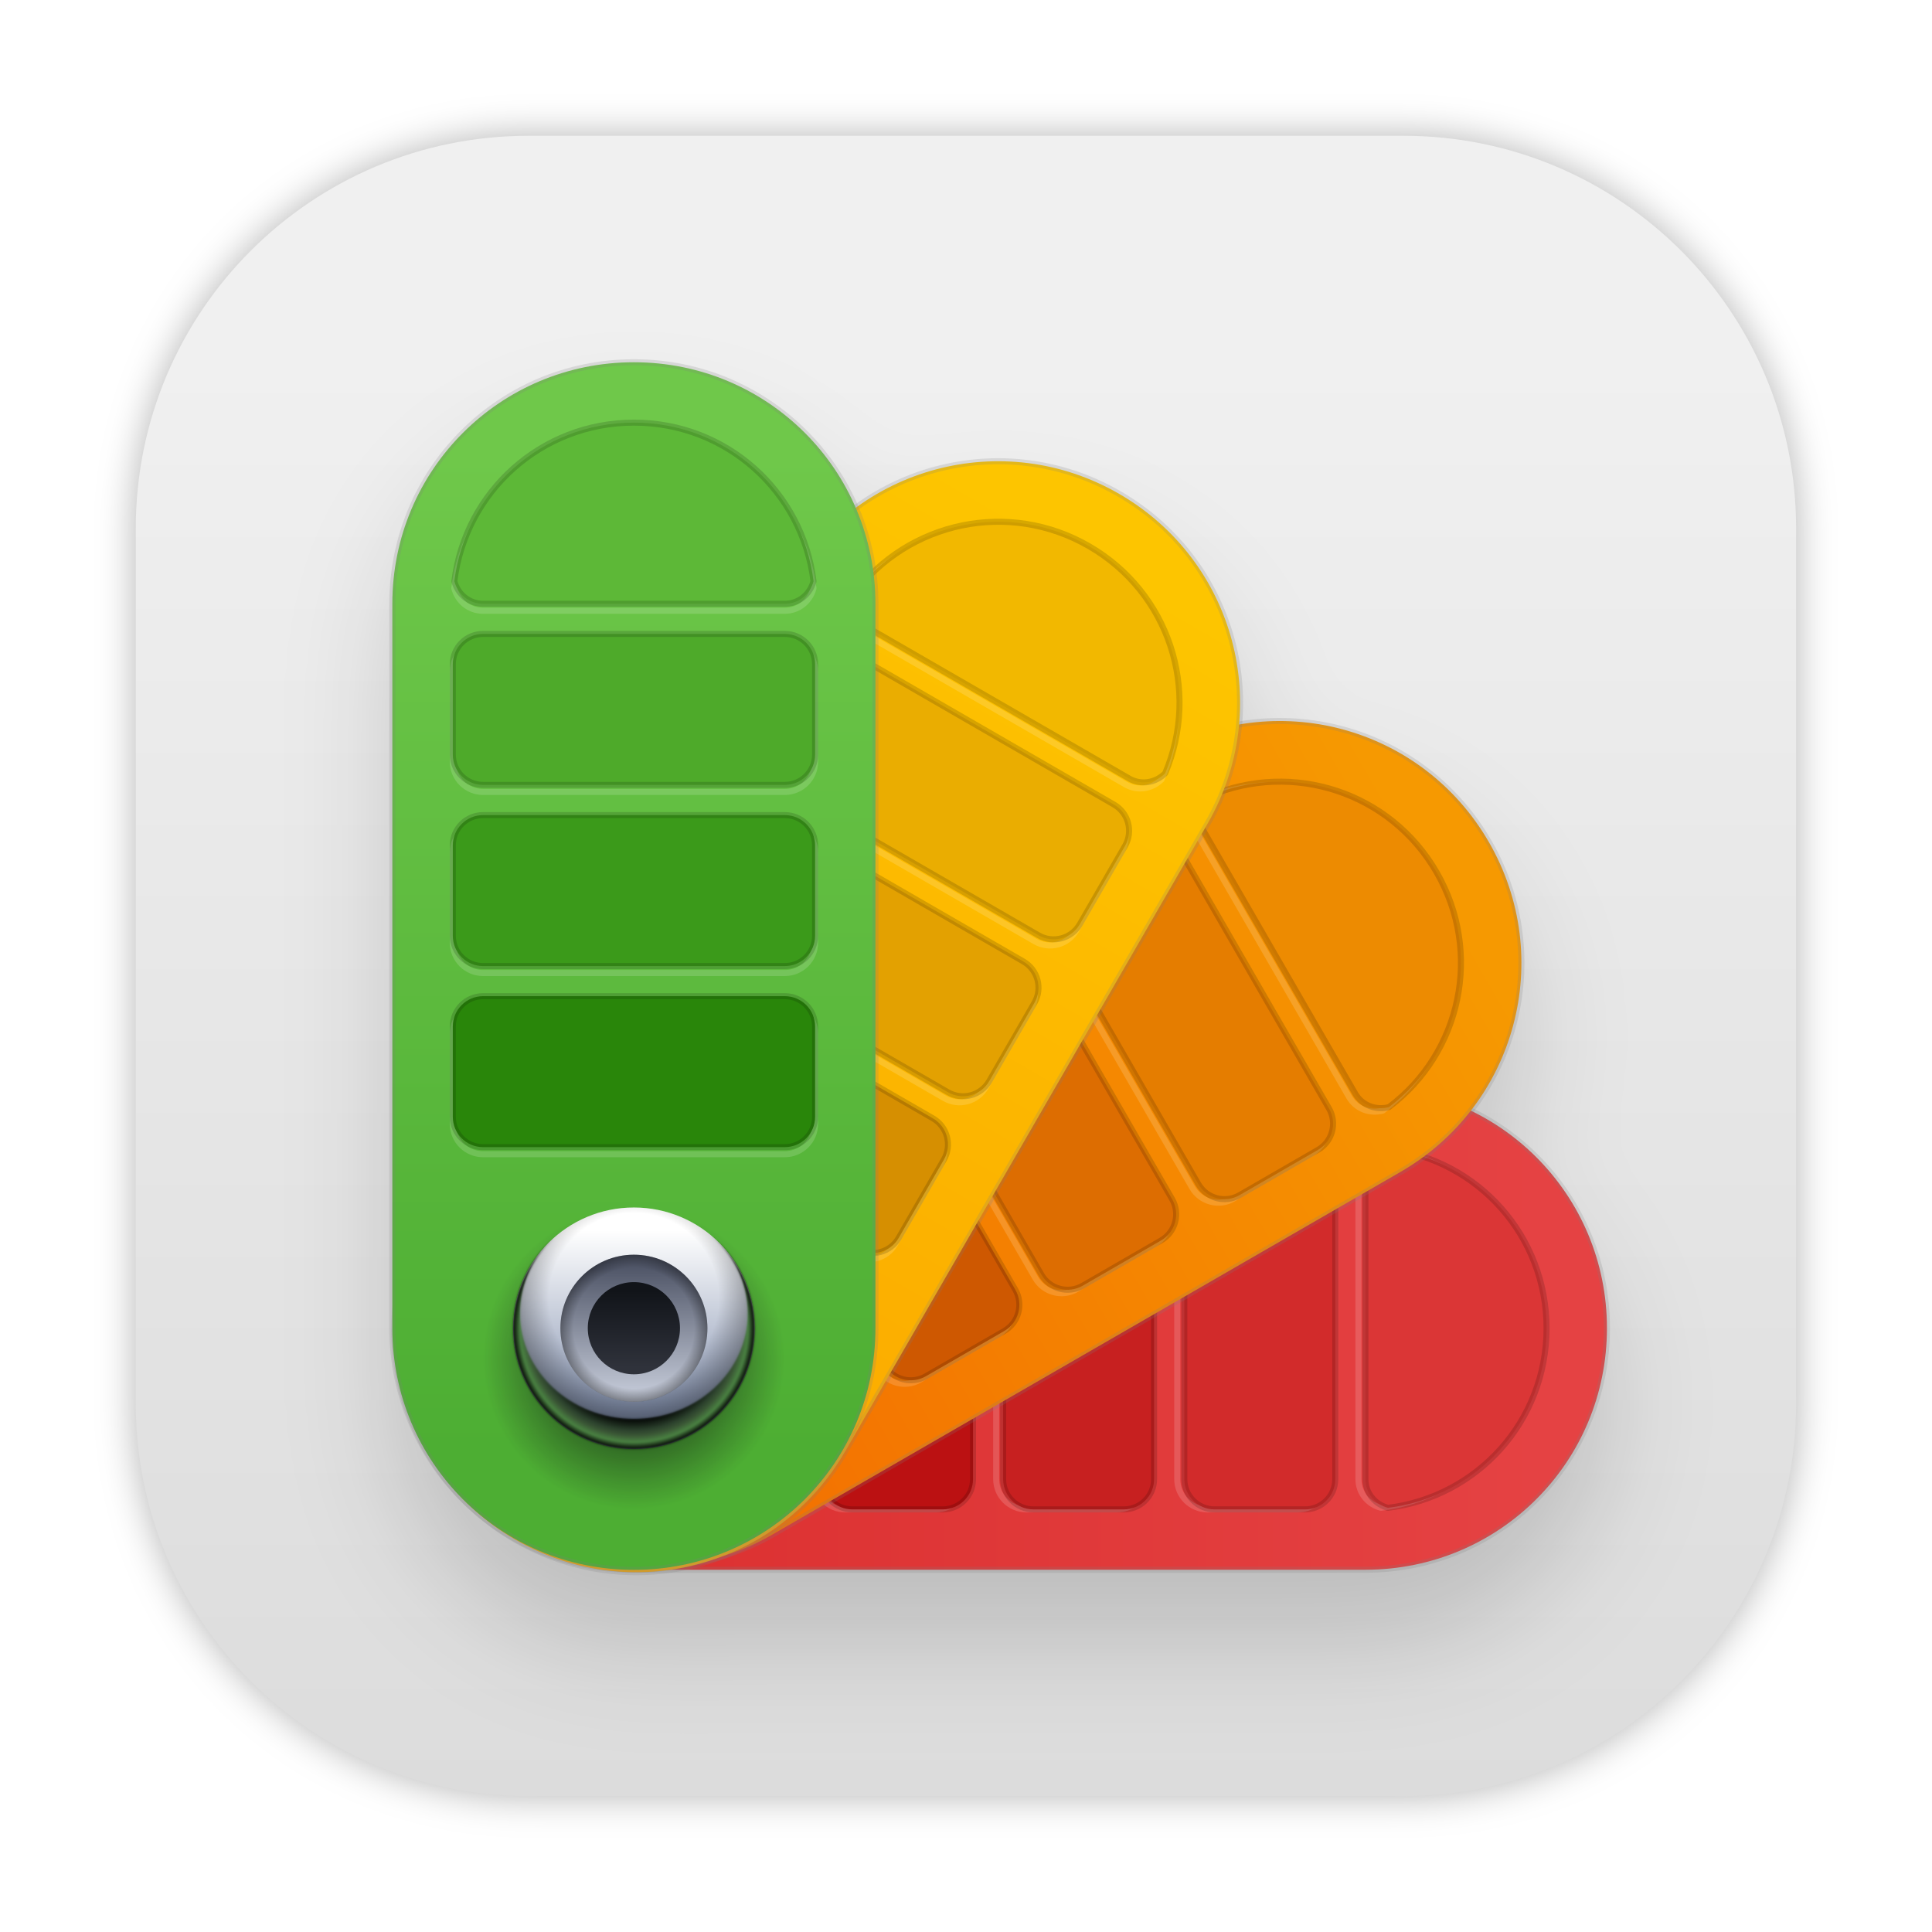
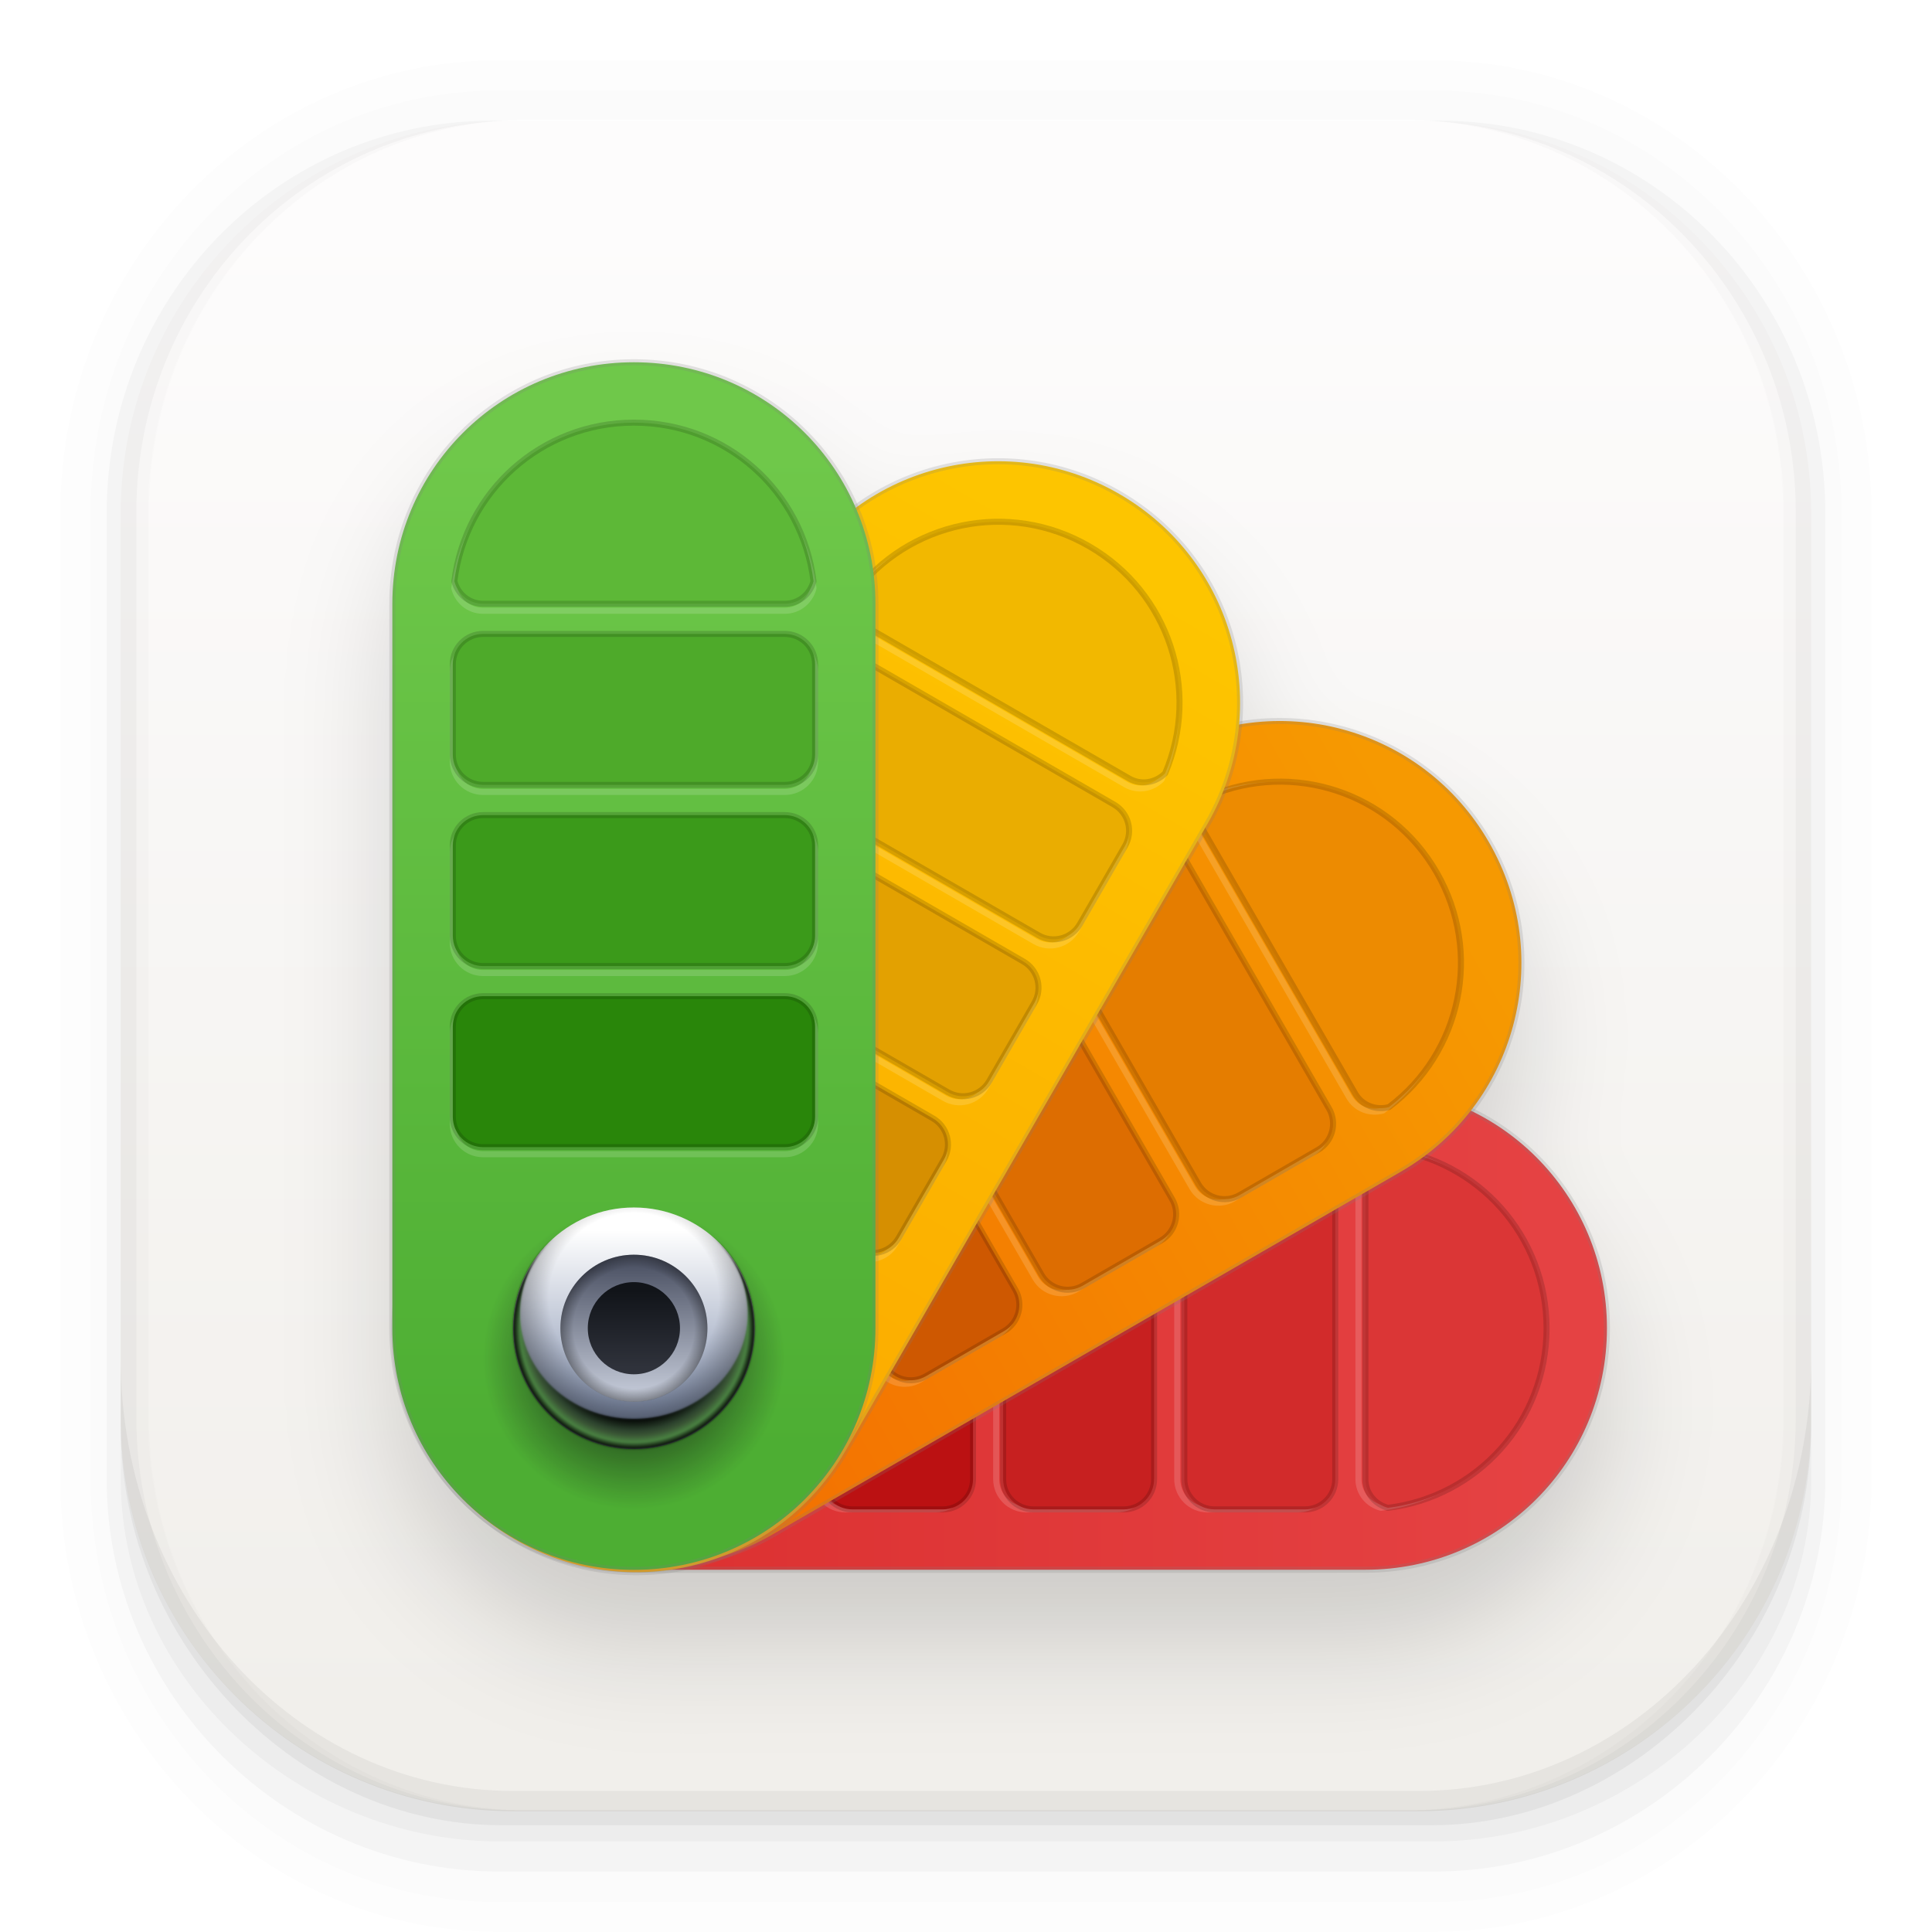
- <svg xmlns="http://www.w3.org/2000/svg" width="64" height="64" version="1.1" viewBox="0 0 16.933 16.933" id="svg210">
-   <defs id="defs80">
+ <svg xmlns="http://www.w3.org/2000/svg" width="64" height="64" version="1.1" viewBox="0 0 16.933 16.933">
+   <defs>
    <linearGradient id="linearGradient862-3" x1="7.937" x2="7.937" y1="15.081" y2="1.852" gradientTransform="matrix(.99997 0 0 .99997 3.7616e-5 .0083364)" gradientUnits="userSpaceOnUse">
-       <stop stop-color="#f1efeb" offset="0" id="stop2" />
-       <stop stop-color="#fdfcfc" offset="1" id="stop4" />
+       <stop stop-color="#f1efeb" offset="0" />
+       <stop stop-color="#fdfcfc" offset="1" />
    </linearGradient>
    <linearGradient id="linearGradient921" x1="4.716" x2="4.716" y1="12.46" y2="10.806" gradientTransform="translate(.031579 -.025181)" gradientUnits="userSpaceOnUse">
-       <stop stop-color="#8290ae" offset="0" id="stop7" />
-       <stop stop-color="#fff" offset="1" id="stop9" />
+       <stop stop-color="#8290ae" offset="0" />
+       <stop stop-color="#fff" offset="1" />
    </linearGradient>
    <linearGradient id="linearGradient925" x1="4.716" x2="4.716" y1="12.56" y2="10.806" gradientTransform="matrix(.60872 0 0 .60872 1.8827 4.5398)" gradientUnits="userSpaceOnUse">
-       <stop stop-color="#c0c6d4" offset="0" id="stop12" />
-       <stop stop-color="#515769" offset="1" id="stop14" />
+       <stop stop-color="#c0c6d4" offset="0" />
+       <stop stop-color="#515769" offset="1" />
    </linearGradient>
    <linearGradient id="linearGradient929" x1="4.716" x2="4.716" y1="12.56" y2="10.806" gradientTransform="matrix(.38175 0 0 .38175 2.9564 7.1877)" gradientUnits="userSpaceOnUse">
-       <stop stop-color="#2f323b" offset="0" id="stop17" />
-       <stop stop-color="#111419" offset="1" id="stop19" />
+       <stop stop-color="#2f323b" offset="0" />
+       <stop stop-color="#111419" offset="1" />
    </linearGradient>
    <radialGradient id="radialGradient981" cx="18" cy="44" r="4" gradientTransform="translate(0 -.00063009)" gradientUnits="userSpaceOnUse">
-       <stop stop-color="#8290ae" offset="0" id="stop22" />
-       <stop stop-color="#020403" offset=".75" id="stop24" />
-       <stop stop-color="#2b402c" offset=".845" id="stop26" />
-       <stop stop-color="#3a5635" offset=".889" id="stop28" />
-       <stop stop-color="#4a8242" offset=".944" id="stop30" />
-       <stop stop-color="#010201" offset="1" id="stop32" />
+       <stop stop-color="#8290ae" offset="0" />
+       <stop stop-color="#020403" offset=".75" />
+       <stop stop-color="#2b402c" offset=".845" />
+       <stop stop-color="#3a5635" offset=".889" />
+       <stop stop-color="#4a8242" offset=".944" />
+       <stop stop-color="#010201" offset="1" />
    </radialGradient>
    <filter id="filter1037" x="-.012" y="-.012" width="1.024" height="1.024" color-interpolation-filters="sRGB">
-       <feGaussianBlur stdDeviation="0.04" id="feGaussianBlur35" />
+       <feGaussianBlur stdDeviation="0.04" />
    </filter>
    <radialGradient id="radialGradient1043" cx="4.762" cy="11.377" r="1.058" gradientUnits="userSpaceOnUse">
-       <stop stop-opacity="0" offset="0" id="stop38" />
-       <stop stop-opacity="0" offset=".704" id="stop40" />
-       <stop offset="1" id="stop42" />
+       <stop stop-opacity="0" offset="0" />
+       <stop stop-opacity="0" offset=".704" />
+       <stop offset="1" />
    </radialGradient>
    <radialGradient id="radialGradient1057" cx="4.762" cy="11.641" r=".644" gradientTransform="scale(3.7796)" gradientUnits="userSpaceOnUse">
-       <stop stop-opacity="0" offset="0" id="stop45" />
-       <stop stop-opacity="0" offset=".821" id="stop47" />
-       <stop offset="1" id="stop49" />
+       <stop stop-opacity="0" offset="0" />
+       <stop stop-opacity="0" offset=".821" />
+       <stop offset="1" />
    </radialGradient>
    <radialGradient id="radialGradient1076" cx="4.762" cy="11.641" r="1.058" gradientTransform="matrix(1.25 0 0 1.25 -1.1906 -2.6458)" gradientUnits="userSpaceOnUse">
-       <stop offset="0" id="stop52" />
-       <stop stop-color="#111419" stop-opacity="0" offset="1" id="stop54" />
+       <stop offset="0" />
+       <stop stop-color="#111419" stop-opacity="0" offset="1" />
    </radialGradient>
    <linearGradient id="linearGradient1226" x1="4.762" x2="4.762" y1="12.725" y2="3.969" gradientUnits="userSpaceOnUse">
-       <stop stop-color="#4dae33" offset="0" id="stop57" />
-       <stop stop-color="#6fc84a" offset="1" id="stop59" />
+       <stop stop-color="#4dae33" offset="0" />
+       <stop stop-color="#6fc84a" offset="1" />
    </linearGradient>
    <linearGradient id="linearGradient1234" x1="4.762" x2="4.762" y1="12.171" y2="3.704" gradientUnits="userSpaceOnUse">
-       <stop stop-color="#fcaa00" offset="0" id="stop62" />
-       <stop stop-color="#fdc500" offset="1" id="stop64" />
+       <stop stop-color="#fcaa00" offset="0" />
+       <stop stop-color="#fdc500" offset="1" />
    </linearGradient>
    <linearGradient id="linearGradient1242" x1="4.762" x2="4.762" y1="12.435" y2="3.704" gradientUnits="userSpaceOnUse">
-       <stop stop-color="#f36d01" offset="0" id="stop67" />
-       <stop stop-color="#f69901" offset="1" id="stop69" />
+       <stop stop-color="#f36d01" offset="0" />
+       <stop stop-color="#f69901" offset="1" />
    </linearGradient>
    <linearGradient id="linearGradient1250" x1="4.762" x2="4.762" y1="12.435" y2="3.704" gradientTransform="rotate(90,5.19,12.069)" gradientUnits="userSpaceOnUse">
-       <stop stop-color="#db2f2f" offset="0" id="stop72" />
-       <stop stop-color="#e54243" offset="1" id="stop74" />
+       <stop stop-color="#db2f2f" offset="0" />
+       <stop stop-color="#e54243" offset="1" />
    </linearGradient>
    <filter id="filter1275" x="-.108" y="-.108" width="1.216" height="1.216" color-interpolation-filters="sRGB">
-       <feGaussianBlur stdDeviation="0.478" id="feGaussianBlur77" />
-     </filter>
-     <filter id="filter883" x="-.06" y="-.06" width="1.12" height="1.12" color-interpolation-filters="sRGB">
-       <feGaussianBlur stdDeviation="0.212" id="feGaussianBlur1041" />
-     </filter>
-     <linearGradient id="linearGradient1448" x1="3.969" x2="3.969" y1="16.404" y2="2.646" gradientTransform="matrix(0.9166574,0,0,0.9166574,0.705418,0.7054183)" gradientUnits="userSpaceOnUse">
-       <stop stop-color="#dcdcdc" offset="0" id="stop1044" />
-       <stop stop-color="#f0f0f0" offset="1" id="stop1046" />
-     </linearGradient>
-     <filter id="filter861" x="-.027" y="-.027" width="1.054" height="1.054" color-interpolation-filters="sRGB">
-       <feGaussianBlur stdDeviation="0.164" id="feGaussianBlur1049" />
+       <feGaussianBlur stdDeviation="0.478" />
    </filter>
  </defs>
-   <rect x="1.19" y="1.19" width="14.552" height="14.552" ry="3.44" filter="url(#filter861)" opacity="0.3" stroke-opacity="0.953" stroke-width="0.083" id="rect1054" />
-   <rect x="1.19" y="1.19" width="14.552" height="14.552" ry="3.44" fill="url(#linearGradient1448)" stroke-opacity="0.953" stroke-width="0.083" id="rect1056" style="fill:url(#linearGradient1448)" />
-   <path transform="rotate(90 4.9631 12.296)" d="m-3.509 11.696c0 1.173 0.944 2.117 2.117 2.117h6.35c0.559 0 1.064-0.216 1.442-0.567 0.007-0.006 0.014-0.012 0.021-0.019 0.033-0.031 0.063-0.064 0.094-0.097 0.023-0.024 0.046-0.048 0.067-0.073 0.01-0.012 0.019-0.024 0.028-0.036 0.073-0.089 0.141-0.183 0.2-0.285 0.244-0.422 0.324-0.891 0.265-1.338v-6.113c0-1.173-0.944-2.117-2.117-2.117-0.842 0-1.563 0.488-1.905 1.196-0.659-0.513-1.586-0.605-2.356-0.161-0.792 0.457-1.174 1.342-1.027 2.192-0.796-0.073-1.598 0.309-2.025 1.049-0.434 0.752-0.357 1.653 0.124 2.308-0.753 0.324-1.277 1.07-1.277 1.944z" filter="url(#filter1275)" opacity=".15" id="path96" />
-   <g stroke-linecap="round" stroke-linejoin="round" id="g208">
-     <path d="m14.084 11.641c0 1.173-0.944 2.117-2.117 2.117h-6.35c-1.173 0-2.117-0.944-2.117-2.117s0.944-2.117 2.117-2.117h6.35c1.173 0 2.117 0.944 2.117 2.117z" fill="url(#linearGradient1250)" stroke="#7f7f7f" stroke-opacity=".2" stroke-width=".053" id="path98" />
-     <g transform="rotate(90,5.19,12.069)" stroke-opacity=".15" id="g118">
-       <g stroke-width=".053" id="g114">
-         <rect x="3.175" y="8.793" width="3.175" height="1.323" rx=".265" ry=".265" fill="none" stroke="#fdfdfd" id="rect100" />
-         <rect x="3.175" y="7.205" width="3.175" height="1.323" rx=".265" ry=".265" fill="none" stroke="#fdfdfd" id="rect102" />
-         <rect x="3.175" y="8.731" width="3.175" height="1.323" rx=".265" ry=".265" fill="#bb1112" stroke="#000" id="rect104" />
-         <rect x="3.175" y="5.618" width="3.175" height="1.323" rx=".265" ry=".265" fill="none" stroke="#fdfdfd" id="rect106" />
-         <rect x="3.175" y="7.144" width="3.175" height="1.323" rx=".265" ry=".265" fill="#c72020" stroke="#000" id="rect108" />
-         <path d="m4.762 3.766c-0.812 0-1.477 0.605-1.574 1.39 0.03 0.113 0.128 0.197 0.251 0.197h2.646c0.123 0 0.221-0.084 0.251-0.197-0.097-0.785-0.762-1.39-1.574-1.39z" fill="none" stroke="#fdfdfd" id="path110" />
-         <rect x="3.175" y="5.556" width="3.175" height="1.323" rx=".265" ry=".265" fill="#d22b2b" stroke="#000" id="rect112" />
+   <rect x="1.058" y="1.058" width="14.816" height="14.816" rx="3.44" ry="3.44" fill="url(#linearGradient862-3)" stroke-width="1" />
+   <g shape-rendering="auto">
+     <path d="m4.369 0.529c-2.114 0-3.84 1.784-3.84 3.968v8.467c0 2.185 1.726 3.968 3.84 3.968h8.194c2.114 0 3.84-1.784 3.84-3.968v-8.467c0-2.185-1.726-3.968-3.84-3.968zm0.257 0.521h7.681c1.844 0 3.329 1.534 3.329 3.44v7.937c0 1.906-1.485 3.44-3.329 3.44h-7.681c-1.844 0-3.329-1.534-3.329-3.44v-7.937c0-1.906 1.485-3.44 3.329-3.44z" color="#000000" color-rendering="auto" dominant-baseline="auto" image-rendering="auto" opacity=".01" solid-color="#000000" stop-color="#000000" style="font-feature-settings:normal;font-variant-alternates:normal;font-variant-caps:normal;font-variant-east-asian:normal;font-variant-ligatures:normal;font-variant-numeric:normal;font-variant-position:normal;font-variation-settings:normal;inline-size:0;isolation:auto;mix-blend-mode:normal;shape-margin:0;shape-padding:0;text-decoration-color:#000000;text-decoration-line:none;text-decoration-style:solid;text-indent:0;text-orientation:mixed;text-transform:none;white-space:normal" />
+     <path d="m4.359 0.794c-1.967 0-3.564 1.653-3.564 3.688v8.5c0 2.035 1.597 3.688 3.564 3.688h8.216c1.967 0 3.564-1.653 3.564-3.688v-8.5c0-2.035-1.598-3.688-3.564-3.688zm0.272 0.256h7.672c1.842 0 3.325 1.534 3.325 3.44v7.937c0 1.906-1.483 3.44-3.325 3.44h-7.672c-1.842 0-3.325-1.534-3.325-3.44v-7.937c0-1.906 1.483-3.44 3.325-3.44z" color="#000000" color-rendering="auto" dominant-baseline="auto" image-rendering="auto" opacity=".01" solid-color="#000000" stop-color="#000000" style="font-feature-settings:normal;font-variant-alternates:normal;font-variant-caps:normal;font-variant-east-asian:normal;font-variant-ligatures:normal;font-variant-numeric:normal;font-variant-position:normal;font-variation-settings:normal;inline-size:0;isolation:auto;mix-blend-mode:normal;shape-margin:0;shape-padding:0;text-decoration-color:#000000;text-decoration-line:none;text-decoration-style:solid;text-indent:0;text-orientation:mixed;text-transform:none;white-space:normal" />
+     <path d="m4.31 1.058c-1.866 0-3.375 1.538-3.375 3.439v8.467c0 1.901 1.57 3.439 3.436 3.439h8.2c1.866 0 3.427-1.538 3.427-3.439v-8.467c0-1.901-1.51-3.439-3.376-3.439h-0.097c1.794 0.087 3.214 1.582 3.214 3.432v7.937c0 1.906-1.506 3.44-3.377 3.44h-7.79c-1.871 0-3.377-1.534-3.377-3.44v-7.937c0-1.85 1.42-3.345 3.214-3.432z" color="#000000" color-rendering="auto" dominant-baseline="auto" image-rendering="auto" opacity=".03" solid-color="#000000" stop-color="#000000" style="font-feature-settings:normal;font-variant-alternates:normal;font-variant-caps:normal;font-variant-east-asian:normal;font-variant-ligatures:normal;font-variant-numeric:normal;font-variant-position:normal;font-variation-settings:normal;inline-size:0;isolation:auto;mix-blend-mode:normal;shape-margin:0;shape-padding:0;text-decoration-color:#000000;text-decoration-line:none;text-decoration-style:solid;text-indent:0;text-orientation:mixed;text-transform:none;white-space:normal" />
+     <path transform="scale(.26458)" d="m4 46.969v2.031c0 6.648 5.896 12 12.544 12h30.961c6.648 0 12.495-5.352 12.495-12v-1.992c-0.021 7.185-5.81 12.963-13 12.963h-29.998c-7.203 0-13.002-5.799-13.002-13.002z" color="#000000" color-rendering="auto" dominant-baseline="auto" image-rendering="auto" opacity=".03" solid-color="#000000" stop-color="#000000" style="font-feature-settings:normal;font-variant-alternates:normal;font-variant-caps:normal;font-variant-east-asian:normal;font-variant-ligatures:normal;font-variant-numeric:normal;font-variant-position:normal;font-variation-settings:normal;inline-size:0;isolation:auto;mix-blend-mode:normal;shape-margin:0;shape-padding:0;text-decoration-color:#000000;text-decoration-line:none;text-decoration-style:solid;text-indent:0;text-orientation:mixed;text-transform:none;white-space:normal" />
+     <path d="m1.058 11.906v0.592c0 1.939 1.573 3.499 3.332 3.499h8.16c1.759 0 3.324-1.561 3.324-3.499v-0.581c-0.006 2.095-1.537 3.78-3.439 3.78h-7.937c-1.906 0-3.44-1.691-3.44-3.792z" color="#000000" color-rendering="auto" dominant-baseline="auto" image-rendering="auto" opacity=".05" solid-color="#000000" stop-color="#000000" style="font-feature-settings:normal;font-variant-alternates:normal;font-variant-caps:normal;font-variant-east-asian:normal;font-variant-ligatures:normal;font-variant-numeric:normal;font-variant-position:normal;font-variation-settings:normal;inline-size:0;isolation:auto;mix-blend-mode:normal;shape-margin:0;shape-padding:0;text-decoration-color:#000000;text-decoration-line:none;text-decoration-style:solid;text-indent:0;text-orientation:mixed;text-transform:none;white-space:normal" />
+   </g>
+   <path transform="rotate(90 4.9631 12.296)" d="m-3.509 11.696c0 1.173 0.944 2.117 2.117 2.117h6.35c0.559 0 1.064-0.216 1.442-0.567 0.007-0.006 0.014-0.012 0.021-0.019 0.033-0.031 0.063-0.064 0.094-0.097 0.023-0.024 0.046-0.048 0.067-0.073 0.01-0.012 0.019-0.024 0.028-0.036 0.073-0.089 0.141-0.183 0.2-0.285 0.244-0.422 0.324-0.891 0.265-1.338v-6.113c0-1.173-0.944-2.117-2.117-2.117-0.842 0-1.563 0.488-1.905 1.196-0.659-0.513-1.586-0.605-2.356-0.161-0.792 0.457-1.174 1.342-1.027 2.192-0.796-0.073-1.598 0.309-2.025 1.049-0.434 0.752-0.357 1.653 0.124 2.308-0.753 0.324-1.277 1.07-1.277 1.944z" filter="url(#filter1275)" opacity=".15" />
+   <g stroke-linecap="round" stroke-linejoin="round">
+     <path d="m14.084 11.641c0 1.173-0.944 2.117-2.117 2.117h-6.35c-1.173 0-2.117-0.944-2.117-2.117s0.944-2.117 2.117-2.117h6.35c1.173 0 2.117 0.944 2.117 2.117z" fill="url(#linearGradient1250)" stroke="#7f7f7f" stroke-opacity=".2" stroke-width=".053" />
+     <g transform="rotate(90,5.19,12.069)" stroke-opacity=".15">
+       <g stroke-width=".053">
+         <rect x="3.175" y="8.793" width="3.175" height="1.323" rx=".265" ry=".265" fill="none" stroke="#fdfdfd" />
+         <rect x="3.175" y="7.205" width="3.175" height="1.323" rx=".265" ry=".265" fill="none" stroke="#fdfdfd" />
+         <rect x="3.175" y="8.731" width="3.175" height="1.323" rx=".265" ry=".265" fill="#bb1112" stroke="#000" />
+         <rect x="3.175" y="5.618" width="3.175" height="1.323" rx=".265" ry=".265" fill="none" stroke="#fdfdfd" />
+         <rect x="3.175" y="7.144" width="3.175" height="1.323" rx=".265" ry=".265" fill="#c72020" stroke="#000" />
+         <path d="m4.762 3.766c-0.812 0-1.477 0.605-1.574 1.39 0.03 0.113 0.128 0.197 0.251 0.197h2.646c0.123 0 0.221-0.084 0.251-0.197-0.097-0.785-0.762-1.39-1.574-1.39z" fill="none" stroke="#fdfdfd" />
+         <rect x="3.175" y="5.556" width="3.175" height="1.323" rx=".265" ry=".265" fill="#d22b2b" stroke="#000" />
      </g>
-       <path transform="scale(.26458)" d="m18 14c-3.071 0-5.583 2.285-5.949 5.254 0.114 0.427 0.485 0.746 0.949 0.746h10c0.464 0 0.835-0.319 0.949-0.746-0.366-2.969-2.878-5.254-5.949-5.254z" fill="#db3636" stroke="#000" stroke-width=".2" id="path116" />
+       <path transform="scale(.26458)" d="m18 14c-3.071 0-5.583 2.285-5.949 5.254 0.114 0.427 0.485 0.746 0.949 0.746h10c0.464 0 0.835-0.319 0.949-0.746-0.366-2.969-2.878-5.254-5.949-5.254z" fill="#db3636" stroke="#000" stroke-width=".2" />
    </g>
-     <g transform="rotate(60 5.264 12.454)" id="g142">
-       <path d="m4.762 3.175c1.173 0 2.117 0.944 2.117 2.117v6.35c0 1.173-0.944 2.117-2.117 2.117s-2.117-0.944-2.117-2.117v-6.35c0-1.173 0.944-2.117 2.117-2.117z" fill="url(#linearGradient1242)" stroke="#7f7f7f" stroke-opacity=".2" stroke-width=".053" id="path120" />
-       <g stroke-opacity=".15" id="g140">
-         <g stroke-width=".053" id="g136">
-           <rect x="3.175" y="8.793" width="3.175" height="1.323" rx=".265" ry=".265" fill="none" stroke="#fdfdfd" id="rect122" />
-           <rect x="3.175" y="7.205" width="3.175" height="1.323" rx=".265" ry=".265" fill="none" stroke="#fdfdfd" id="rect124" />
-           <rect x="3.175" y="8.731" width="3.175" height="1.323" rx=".265" ry=".265" fill="#ce5801" stroke="#000" id="rect126" />
-           <rect x="3.175" y="5.618" width="3.175" height="1.323" rx=".265" ry=".265" fill="none" stroke="#fdfdfd" id="rect128" />
-           <rect x="3.175" y="7.144" width="3.175" height="1.323" rx=".265" ry=".265" fill="#dd6d01" stroke="#000" id="rect130" />
-           <path d="m4.762 3.766c-0.812 0-1.477 0.605-1.574 1.39 0.03 0.113 0.128 0.197 0.251 0.197h2.646c0.123 0 0.221-0.084 0.251-0.197-0.097-0.785-0.762-1.39-1.574-1.39z" fill="none" stroke="#fdfdfd" id="path132" />
-           <rect x="3.175" y="5.556" width="3.175" height="1.323" rx=".265" ry=".265" fill="#e57d00" stroke="#000" id="rect134" />
+     <g transform="rotate(60 5.264 12.454)">
+       <path d="m4.762 3.175c1.173 0 2.117 0.944 2.117 2.117v6.35c0 1.173-0.944 2.117-2.117 2.117s-2.117-0.944-2.117-2.117v-6.35c0-1.173 0.944-2.117 2.117-2.117z" fill="url(#linearGradient1242)" stroke="#7f7f7f" stroke-opacity=".2" stroke-width=".053" />
+       <g stroke-opacity=".15">
+         <g stroke-width=".053">
+           <rect x="3.175" y="8.793" width="3.175" height="1.323" rx=".265" ry=".265" fill="none" stroke="#fdfdfd" />
+           <rect x="3.175" y="7.205" width="3.175" height="1.323" rx=".265" ry=".265" fill="none" stroke="#fdfdfd" />
+           <rect x="3.175" y="8.731" width="3.175" height="1.323" rx=".265" ry=".265" fill="#ce5801" stroke="#000" />
+           <rect x="3.175" y="5.618" width="3.175" height="1.323" rx=".265" ry=".265" fill="none" stroke="#fdfdfd" />
+           <rect x="3.175" y="7.144" width="3.175" height="1.323" rx=".265" ry=".265" fill="#dd6d01" stroke="#000" />
+           <path d="m4.762 3.766c-0.812 0-1.477 0.605-1.574 1.39 0.03 0.113 0.128 0.197 0.251 0.197h2.646c0.123 0 0.221-0.084 0.251-0.197-0.097-0.785-0.762-1.39-1.574-1.39z" fill="none" stroke="#fdfdfd" />
+           <rect x="3.175" y="5.556" width="3.175" height="1.323" rx=".265" ry=".265" fill="#e57d00" stroke="#000" />
        </g>
-         <path transform="scale(.26458)" d="m18 14c-3.071 0-5.583 2.285-5.949 5.254 0.114 0.427 0.485 0.746 0.949 0.746h10c0.464 0 0.835-0.319 0.949-0.746-0.366-2.969-2.878-5.254-5.949-5.254z" fill="#ed8b01" stroke="#000" stroke-width=".2" id="path138" />
+         <path transform="scale(.26458)" d="m18 14c-3.071 0-5.583 2.285-5.949 5.254 0.114 0.427 0.485 0.746 0.949 0.746h10c0.464 0 0.835-0.319 0.949-0.746-0.366-2.969-2.878-5.254-5.949-5.254z" fill="#ed8b01" stroke="#000" stroke-width=".2" />
      </g>
    </g>
-     <g transform="rotate(30 5.1333 13.168)" id="g166">
-       <path d="m4.762 3.175c1.173 0 2.117 0.944 2.117 2.117v6.35c0 1.173-0.944 2.117-2.117 2.117s-2.117-0.944-2.117-2.117v-6.35c0-1.173 0.944-2.117 2.117-2.117z" fill="url(#linearGradient1234)" stroke="#7f7f7f" stroke-opacity=".2" stroke-width=".053" id="path144" />
-       <g stroke-opacity=".15" id="g164">
-         <g stroke-width=".053" id="g160">
-           <rect x="3.175" y="8.793" width="3.175" height="1.323" rx=".265" ry=".265" fill="none" stroke="#fdfdfd" id="rect146" />
-           <rect x="3.175" y="7.205" width="3.175" height="1.323" rx=".265" ry=".265" fill="none" stroke="#fdfdfd" id="rect148" />
-           <rect x="3.175" y="8.731" width="3.175" height="1.323" rx=".265" ry=".265" fill="#d68f01" stroke="#000" id="rect150" />
-           <rect x="3.175" y="5.618" width="3.175" height="1.323" rx=".265" ry=".265" fill="none" stroke="#fdfdfd" id="rect152" />
-           <rect x="3.175" y="7.144" width="3.175" height="1.323" rx=".265" ry=".265" fill="#e3a101" stroke="#000" id="rect154" />
-           <path d="m4.762 3.766c-0.812 0-1.477 0.605-1.574 1.39 0.03 0.113 0.128 0.197 0.251 0.197h2.646c0.123 0 0.221-0.084 0.251-0.197-0.097-0.785-0.762-1.39-1.574-1.39z" fill="none" stroke="#fdfdfd" id="path156" />
-           <rect x="3.175" y="5.556" width="3.175" height="1.323" rx=".265" ry=".265" fill="#eaad01" stroke="#000" id="rect158" />
+     <g transform="rotate(30 5.1333 13.168)">
+       <path d="m4.762 3.175c1.173 0 2.117 0.944 2.117 2.117v6.35c0 1.173-0.944 2.117-2.117 2.117s-2.117-0.944-2.117-2.117v-6.35c0-1.173 0.944-2.117 2.117-2.117z" fill="url(#linearGradient1234)" stroke="#7f7f7f" stroke-opacity=".2" stroke-width=".053" />
+       <g stroke-opacity=".15">
+         <g stroke-width=".053">
+           <rect x="3.175" y="8.793" width="3.175" height="1.323" rx=".265" ry=".265" fill="none" stroke="#fdfdfd" />
+           <rect x="3.175" y="7.205" width="3.175" height="1.323" rx=".265" ry=".265" fill="none" stroke="#fdfdfd" />
+           <rect x="3.175" y="8.731" width="3.175" height="1.323" rx=".265" ry=".265" fill="#d68f01" stroke="#000" />
+           <rect x="3.175" y="5.618" width="3.175" height="1.323" rx=".265" ry=".265" fill="none" stroke="#fdfdfd" />
+           <rect x="3.175" y="7.144" width="3.175" height="1.323" rx=".265" ry=".265" fill="#e3a101" stroke="#000" />
+           <path d="m4.762 3.766c-0.812 0-1.477 0.605-1.574 1.39 0.03 0.113 0.128 0.197 0.251 0.197h2.646c0.123 0 0.221-0.084 0.251-0.197-0.097-0.785-0.762-1.39-1.574-1.39z" fill="none" stroke="#fdfdfd" />
+           <rect x="3.175" y="5.556" width="3.175" height="1.323" rx=".265" ry=".265" fill="#eaad01" stroke="#000" />
        </g>
-         <path transform="scale(.26458)" d="m18 14c-3.071 0-5.583 2.285-5.949 5.254 0.114 0.427 0.485 0.746 0.949 0.746h10c0.464 0 0.835-0.319 0.949-0.746-0.366-2.969-2.878-5.254-5.949-5.254z" fill="#f2b800" stroke="#000" stroke-width=".2" id="path162" />
+         <path transform="scale(.26458)" d="m18 14c-3.071 0-5.583 2.285-5.949 5.254 0.114 0.427 0.485 0.746 0.949 0.746h10c0.464 0 0.835-0.319 0.949-0.746-0.366-2.969-2.878-5.254-5.949-5.254z" fill="#f2b800" stroke="#000" stroke-width=".2" />
      </g>
    </g>
-     <g transform="translate(.79373)" id="g190">
-       <path d="m4.762 3.175c1.173 0 2.117 0.944 2.117 2.117v6.35c0 1.173-0.944 2.117-2.117 2.117s-2.117-0.944-2.117-2.117v-6.35c0-1.173 0.944-2.117 2.117-2.117z" fill="url(#linearGradient1226)" stroke="#7f7f7f" stroke-opacity=".2" stroke-width=".053" id="path168" />
-       <g stroke-opacity=".15" id="g188">
-         <g stroke-width=".053" id="g184">
-           <rect x="3.175" y="8.793" width="3.175" height="1.323" rx=".265" ry=".265" fill="none" stroke="#fdfdfd" id="rect170" />
-           <rect x="3.175" y="7.205" width="3.175" height="1.323" rx=".265" ry=".265" fill="none" stroke="#fdfdfd" id="rect172" />
-           <rect x="3.175" y="8.731" width="3.175" height="1.323" rx=".265" ry=".265" fill="#29860a" stroke="#000" id="rect174" />
-           <rect x="3.175" y="5.618" width="3.175" height="1.323" rx=".265" ry=".265" fill="none" stroke="#fdfdfd" id="rect176" />
-           <rect x="3.175" y="7.144" width="3.175" height="1.323" rx=".265" ry=".265" fill="#3b9a1a" stroke="#000" id="rect178" />
-           <path d="m4.762 3.766c-0.812 0-1.477 0.605-1.574 1.39 0.03 0.113 0.128 0.197 0.251 0.197h2.646c0.123 0 0.221-0.084 0.251-0.197-0.097-0.785-0.762-1.39-1.574-1.39z" fill="none" stroke="#fdfdfd" id="path180" />
-           <rect x="3.175" y="5.556" width="3.175" height="1.323" rx=".265" ry=".265" fill="#4eaa2a" stroke="#000" id="rect182" />
+     <g transform="translate(.79373)">
+       <path d="m4.762 3.175c1.173 0 2.117 0.944 2.117 2.117v6.35c0 1.173-0.944 2.117-2.117 2.117s-2.117-0.944-2.117-2.117v-6.35c0-1.173 0.944-2.117 2.117-2.117z" fill="url(#linearGradient1226)" stroke="#7f7f7f" stroke-opacity=".2" stroke-width=".053" />
+       <g stroke-opacity=".15">
+         <g stroke-width=".053">
+           <rect x="3.175" y="8.793" width="3.175" height="1.323" rx=".265" ry=".265" fill="none" stroke="#fdfdfd" />
+           <rect x="3.175" y="7.205" width="3.175" height="1.323" rx=".265" ry=".265" fill="none" stroke="#fdfdfd" />
+           <rect x="3.175" y="8.731" width="3.175" height="1.323" rx=".265" ry=".265" fill="#29860a" stroke="#000" />
+           <rect x="3.175" y="5.618" width="3.175" height="1.323" rx=".265" ry=".265" fill="none" stroke="#fdfdfd" />
+           <rect x="3.175" y="7.144" width="3.175" height="1.323" rx=".265" ry=".265" fill="#3b9a1a" stroke="#000" />
+           <path d="m4.762 3.766c-0.812 0-1.477 0.605-1.574 1.39 0.03 0.113 0.128 0.197 0.251 0.197h2.646c0.123 0 0.221-0.084 0.251-0.197-0.097-0.785-0.762-1.39-1.574-1.39z" fill="none" stroke="#fdfdfd" />
+           <rect x="3.175" y="5.556" width="3.175" height="1.323" rx=".265" ry=".265" fill="#4eaa2a" stroke="#000" />
        </g>
-         <path transform="scale(.26458)" d="m18 14c-3.071 0-5.583 2.285-5.949 5.254 0.114 0.427 0.485 0.746 0.949 0.746h10c0.464 0 0.835-0.319 0.949-0.746-0.366-2.969-2.878-5.254-5.949-5.254z" fill="#5db837" stroke="#000" stroke-width=".2" id="path186" />
+         <path transform="scale(.26458)" d="m18 14c-3.071 0-5.583 2.285-5.949 5.254 0.114 0.427 0.485 0.746 0.949 0.746h10c0.464 0 0.835-0.319 0.949-0.746-0.366-2.969-2.878-5.254-5.949-5.254z" fill="#5db837" stroke="#000" stroke-width=".2" />
      </g>
    </g>
-     <g transform="translate(.79373)" id="g206">
-       <circle cx="4.762" cy="11.906" r="1.323" fill="url(#radialGradient1076)" stroke-width="1.016" id="circle192" />
-       <circle cx="4.762" cy="11.641" r="1.058" fill="url(#linearGradient921)" stroke-width=".813" id="circle194" />
-       <circle cx="4.762" cy="11.641" r="1.058" fill="url(#radialGradient1043)" opacity=".35" stroke-width=".813" id="circle196" />
-       <circle cx="4.762" cy="11.641" r=".644" fill="url(#linearGradient925)" stroke-width=".495" id="circle198" />
-       <circle cx="4.762" cy="11.641" r=".404" fill="url(#linearGradient929)" stroke-width=".31" id="circle200" />
-       <path transform="scale(.26458)" d="m17.939 40a4 4 0 0 0-0.045 2e-3 3.771 3.5 0 0 1 0.105-2e-3 4 4 0 0 0-0.061 0zm-0.045 2e-3a4 4 0 0 0-0.166 0.008 3.771 3.5 0 0 1 0.166-0.008zm-2.293 0.797a4 4 0 0 0-0.125 0.1 3.771 3.5 0 0 1 0.125-0.1zm-0.125 0.1a4 4 0 0 0-1.477 3.102 4 4 0 0 0 4 4 4 4 0 0 0 4-4 4 4 0 0 0-1.555-3.164 3.771 3.5 0 0 1 1.326 2.664 3.771 3.5 0 0 1-3.772 3.5 3.771 3.5 0 0 1-3.772-3.5 3.771 3.5 0 0 1 1.248-2.602z" fill="url(#radialGradient981)" filter="url(#filter1037)" stroke-width="3.073" id="path202" />
-       <path transform="scale(.26458)" d="m17.98 41.564a2.435 2.435 0 0 0-2.416 2.436 2.435 2.435 0 0 0 2.436 2.436 2.435 2.435 0 0 0 2.436-2.436 2.435 2.435 0 0 0-2.436-2.436 2.435 2.435 0 0 0-0.02 0zm-0.029 0.436a2 2 0 0 1 0.049 0 2 2 0 0 1 2 2 2 2 0 0 1-2 2 2 2 0 0 1-2-2 2 2 0 0 1 1.951-2z" fill="url(#radialGradient1057)" opacity=".35" stroke-width="1.87" id="path204" />
+     <g transform="translate(.79373)">
+       <circle cx="4.762" cy="11.906" r="1.323" fill="url(#radialGradient1076)" stroke-width="1.016" />
+       <circle cx="4.762" cy="11.641" r="1.058" fill="url(#linearGradient921)" stroke-width=".813" />
+       <circle cx="4.762" cy="11.641" r="1.058" fill="url(#radialGradient1043)" opacity=".35" stroke-width=".813" />
+       <circle cx="4.762" cy="11.641" r=".644" fill="url(#linearGradient925)" stroke-width=".495" />
+       <circle cx="4.762" cy="11.641" r=".404" fill="url(#linearGradient929)" stroke-width=".31" />
+       <path transform="scale(.26458)" d="m17.939 40a4 4 0 0 0-0.045 2e-3 3.771 3.5 0 0 1 0.105-2e-3 4 4 0 0 0-0.061 0zm-0.045 2e-3a4 4 0 0 0-0.166 0.008 3.771 3.5 0 0 1 0.166-0.008zm-2.293 0.797a4 4 0 0 0-0.125 0.1 3.771 3.5 0 0 1 0.125-0.1zm-0.125 0.1a4 4 0 0 0-1.477 3.102 4 4 0 0 0 4 4 4 4 0 0 0 4-4 4 4 0 0 0-1.555-3.164 3.771 3.5 0 0 1 1.326 2.664 3.771 3.5 0 0 1-3.772 3.5 3.771 3.5 0 0 1-3.772-3.5 3.771 3.5 0 0 1 1.248-2.602z" fill="url(#radialGradient981)" filter="url(#filter1037)" stroke-width="3.073" />
+       <path transform="scale(.26458)" d="m17.98 41.564a2.435 2.435 0 0 0-2.416 2.436 2.435 2.435 0 0 0 2.436 2.436 2.435 2.435 0 0 0 2.436-2.436 2.435 2.435 0 0 0-2.436-2.436 2.435 2.435 0 0 0-0.02 0zm-0.029 0.436a2 2 0 0 1 0.049 0 2 2 0 0 1 2 2 2 2 0 0 1-2 2 2 2 0 0 1-2-2 2 2 0 0 1 1.951-2z" fill="url(#radialGradient1057)" opacity=".35" stroke-width="1.87" />
    </g>
  </g>
</svg>
